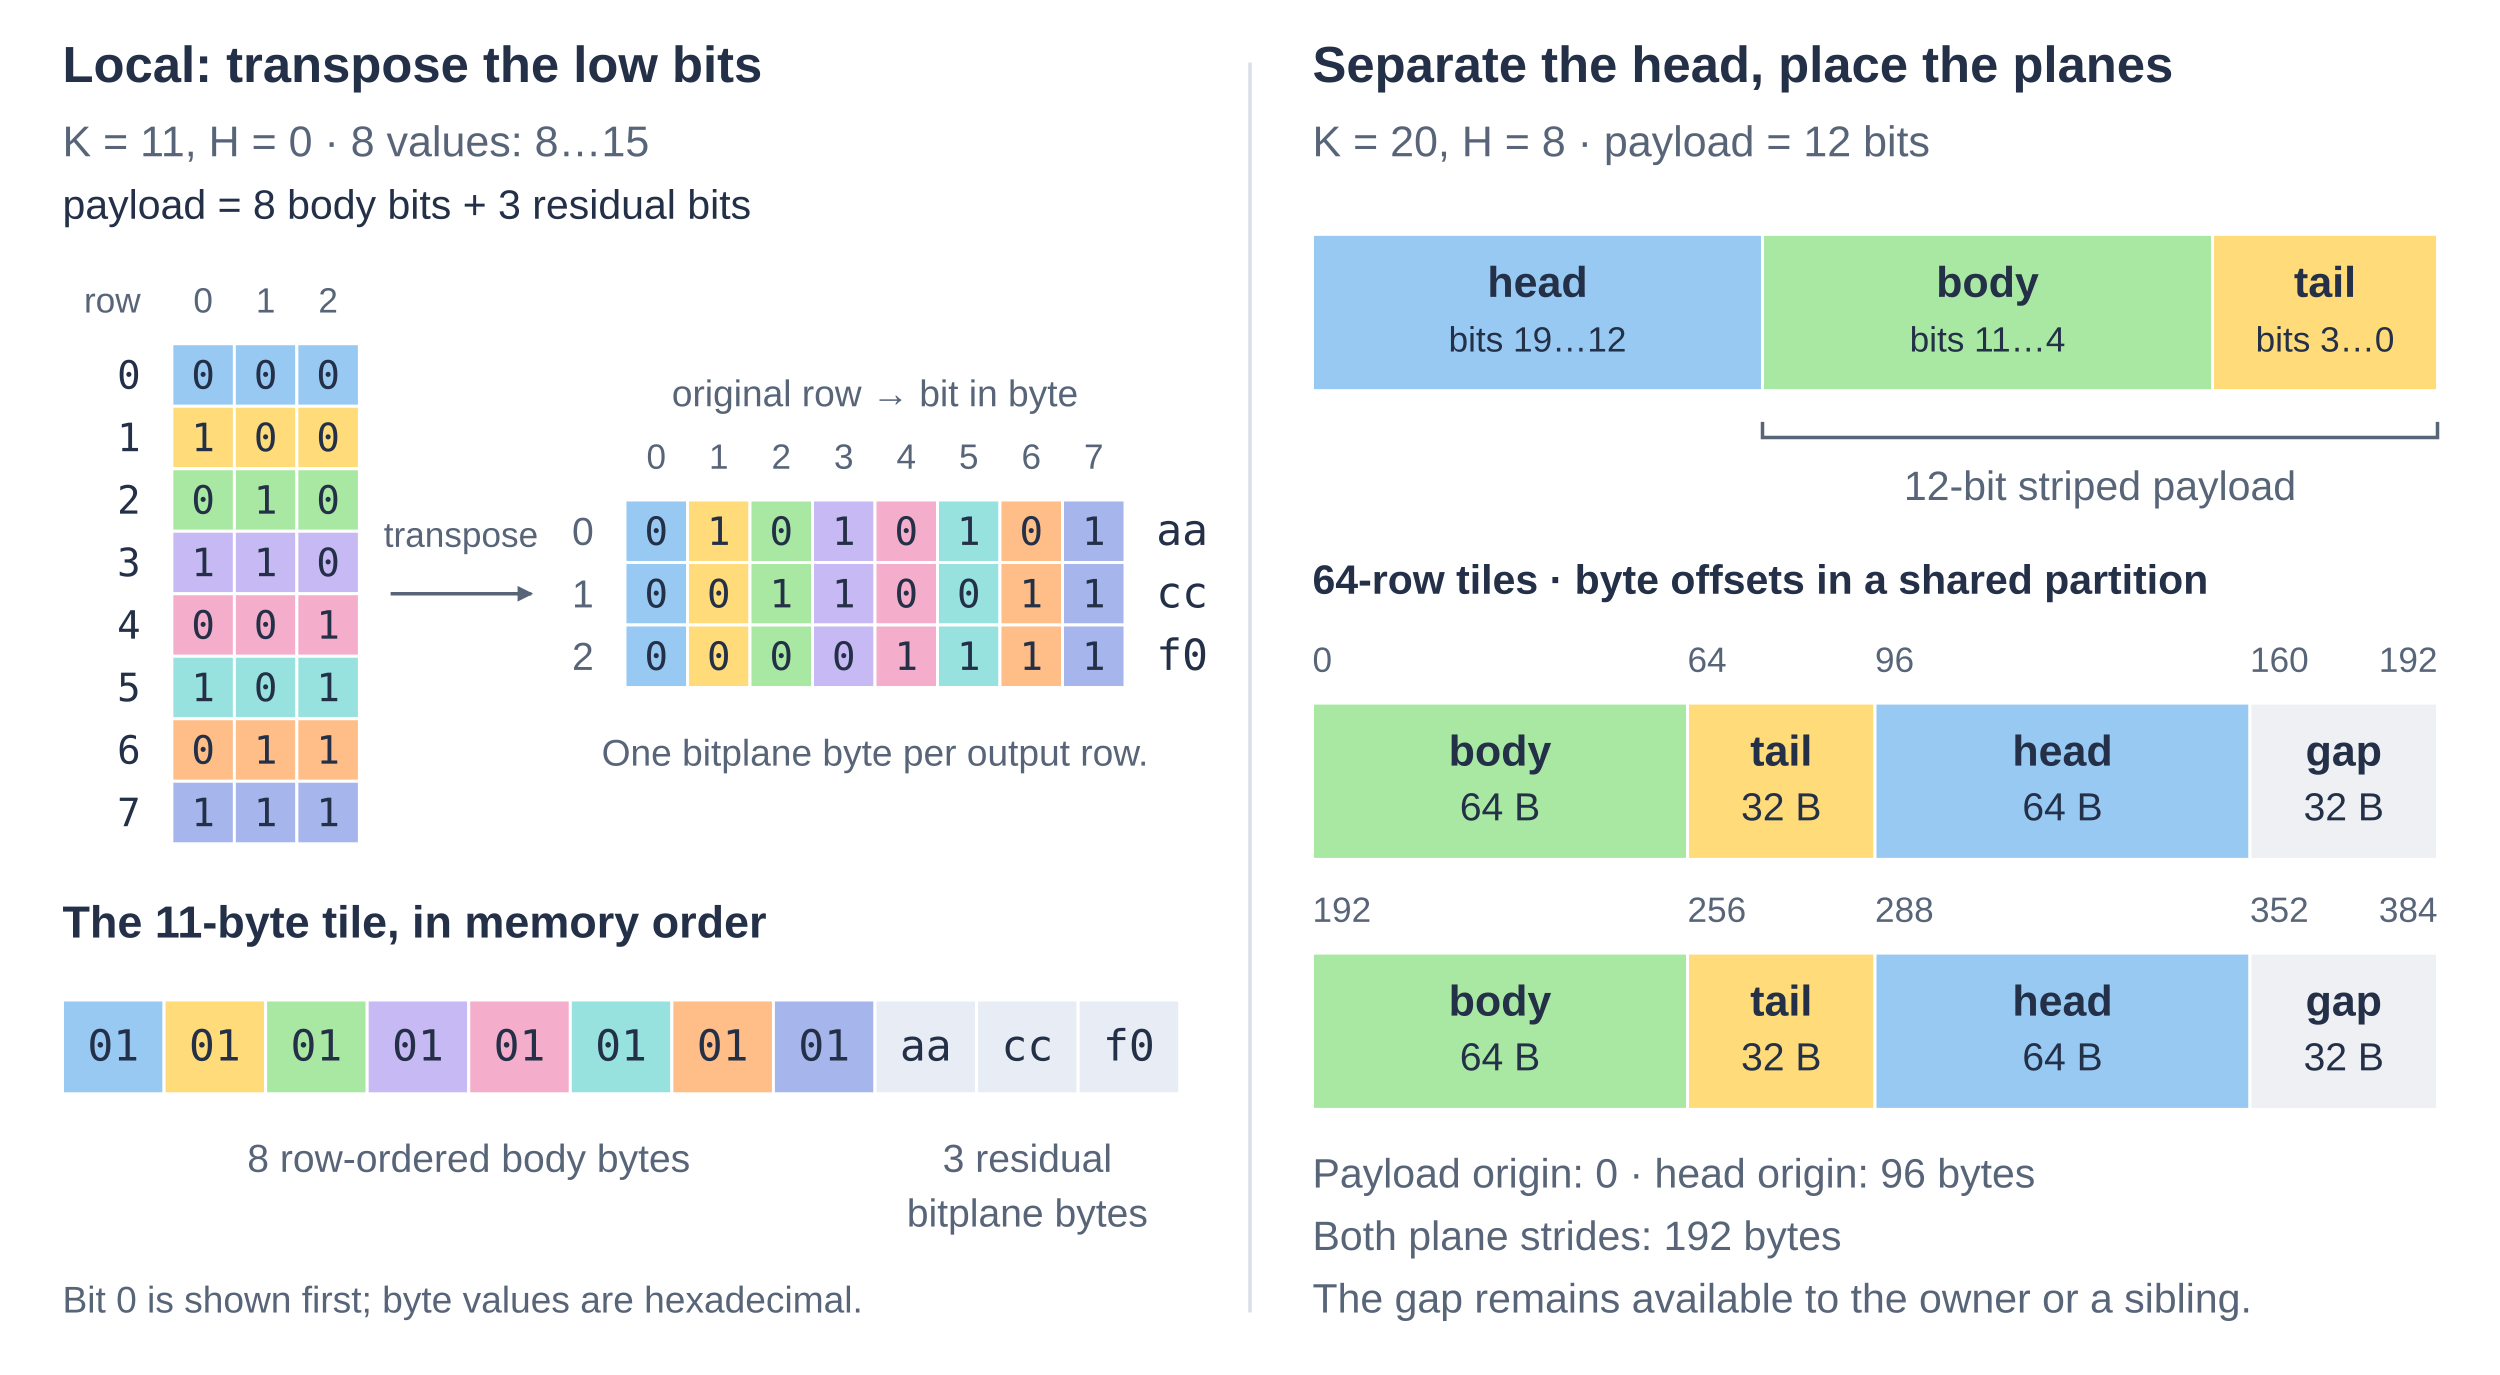
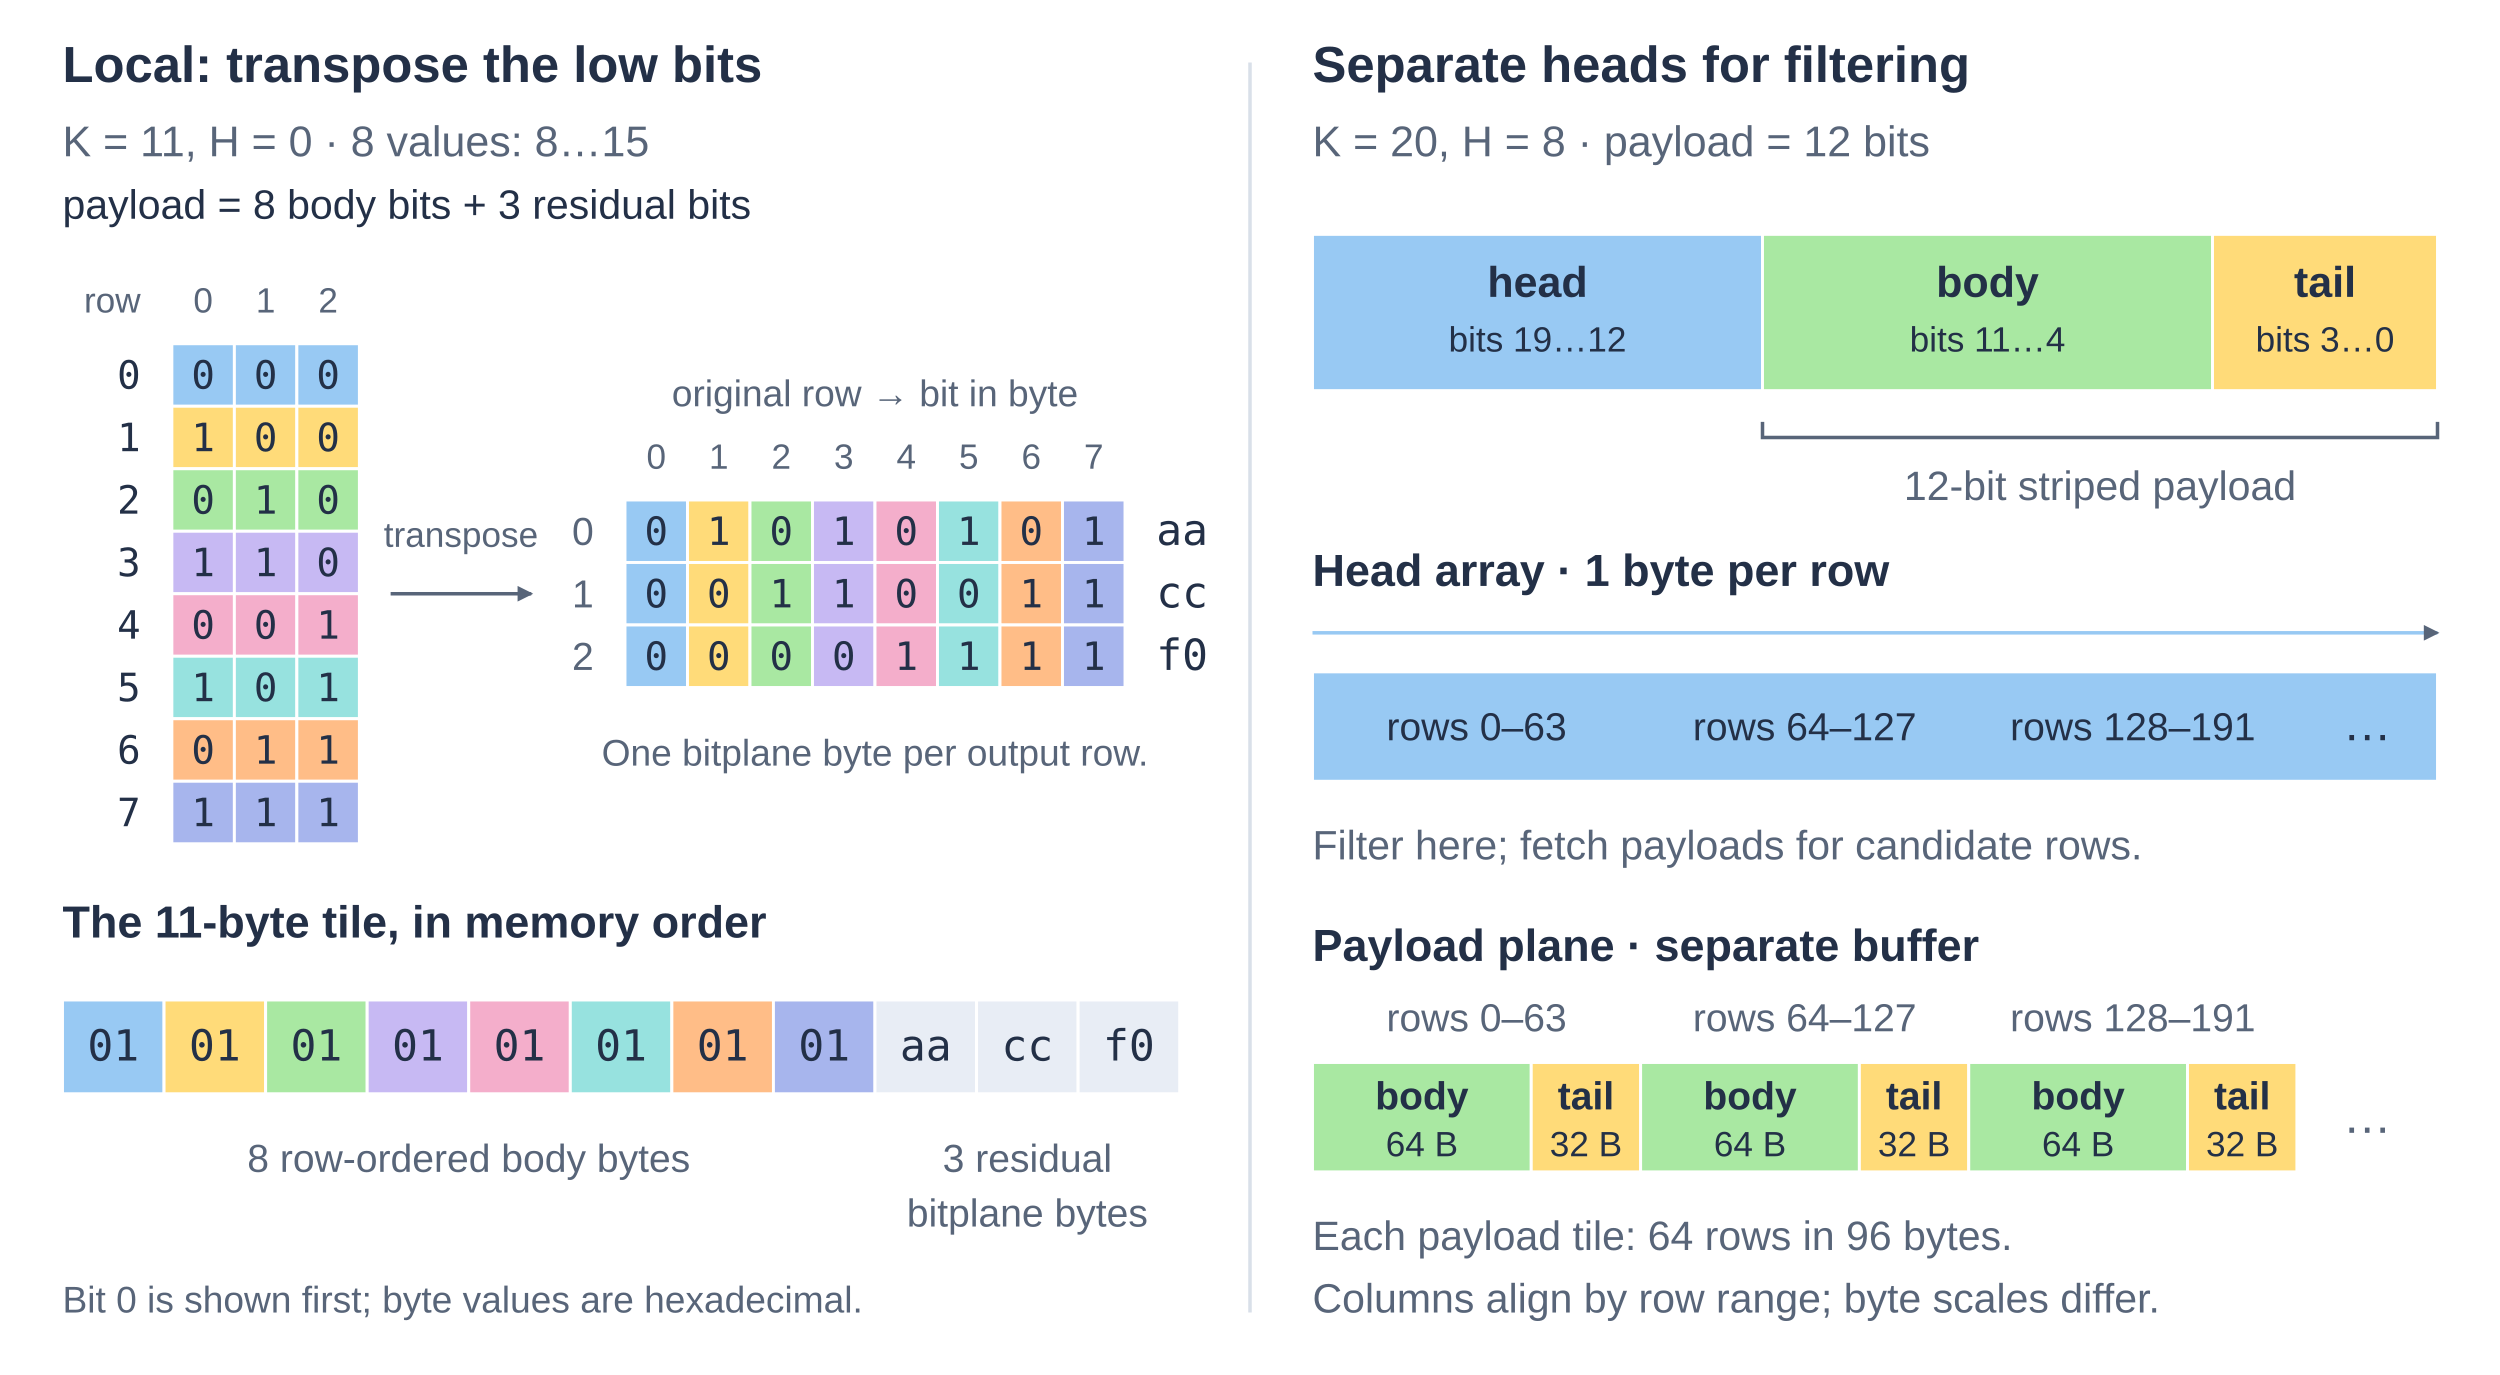
<svg xmlns="http://www.w3.org/2000/svg" width="1280" height="704" viewBox="0 0 1280 704" role="img" aria-labelledby="title description">
  <defs>
    <marker id="arrow" markerWidth="8" markerHeight="8" refX="7" refY="4" orient="auto" markerUnits="userSpaceOnUse">
      <path d="M0,0 L8,4 L0,8" fill="#586579" />
    </marker>
  </defs>
  <rect width="1280" height="100%" fill="white" />
  <g font-family="Arial, Helvetica, sans-serif" fill="#233047" font-size="21">
    <path d="M640,32 V672" fill="none" stroke="#d9e0e9" stroke-width="1.8" />
    <text x="32" y="42" font-size="26" font-weight="bold" fill="#233047" text-anchor="start">Local: transpose the low bits</text>
    <text x="32" y="80" font-size="22" font-weight="normal" fill="#586579" text-anchor="start">K = 11, H = 0 · 8 values: 8…15</text>
    <text x="32" y="112" font-size="21" font-weight="normal" fill="#233047" text-anchor="start">payload = 8 body bits + 3 residual bits</text>
    <text x="72" y="160" font-size="18" font-weight="normal" fill="#586579" text-anchor="end">row</text>
    <text x="104" y="160" font-size="18" font-weight="normal" fill="#586579" text-anchor="middle">0</text>
    <text x="136" y="160" font-size="18" font-weight="normal" fill="#586579" text-anchor="middle">1</text>
    <text x="168" y="160" font-size="18" font-weight="normal" fill="#586579" text-anchor="middle">2</text>
    <text x="72" y="199" font-size="20" font-weight="normal" fill="#233047" text-anchor="end" font-family="DejaVu Sans Mono, monospace">0</text>
    <rect x="88" y="176" width="32" height="32" rx="0" fill="#98c9f3" stroke="white" stroke-width="1.5" />
    <text x="104" y="199" font-size="20" font-weight="normal" fill="#233047" text-anchor="middle" font-family="DejaVu Sans Mono, monospace">0</text>
    <rect x="120" y="176" width="32" height="32" rx="0" fill="#98c9f3" stroke="white" stroke-width="1.5" />
    <text x="136" y="199" font-size="20" font-weight="normal" fill="#233047" text-anchor="middle" font-family="DejaVu Sans Mono, monospace">0</text>
    <rect x="152" y="176" width="32" height="32" rx="0" fill="#98c9f3" stroke="white" stroke-width="1.5" />
    <text x="168" y="199" font-size="20" font-weight="normal" fill="#233047" text-anchor="middle" font-family="DejaVu Sans Mono, monospace">0</text>
    <text x="72" y="231" font-size="20" font-weight="normal" fill="#233047" text-anchor="end" font-family="DejaVu Sans Mono, monospace">1</text>
    <rect x="88" y="208" width="32" height="32" rx="0" fill="#ffdb79" stroke="white" stroke-width="1.5" />
    <text x="104" y="231" font-size="20" font-weight="normal" fill="#233047" text-anchor="middle" font-family="DejaVu Sans Mono, monospace">1</text>
    <rect x="120" y="208" width="32" height="32" rx="0" fill="#ffdb79" stroke="white" stroke-width="1.5" />
    <text x="136" y="231" font-size="20" font-weight="normal" fill="#233047" text-anchor="middle" font-family="DejaVu Sans Mono, monospace">0</text>
    <rect x="152" y="208" width="32" height="32" rx="0" fill="#ffdb79" stroke="white" stroke-width="1.5" />
    <text x="168" y="231" font-size="20" font-weight="normal" fill="#233047" text-anchor="middle" font-family="DejaVu Sans Mono, monospace">0</text>
    <text x="72" y="263" font-size="20" font-weight="normal" fill="#233047" text-anchor="end" font-family="DejaVu Sans Mono, monospace">2</text>
    <rect x="88" y="240" width="32" height="32" rx="0" fill="#a9e8a2" stroke="white" stroke-width="1.5" />
    <text x="104" y="263" font-size="20" font-weight="normal" fill="#233047" text-anchor="middle" font-family="DejaVu Sans Mono, monospace">0</text>
    <rect x="120" y="240" width="32" height="32" rx="0" fill="#a9e8a2" stroke="white" stroke-width="1.5" />
    <text x="136" y="263" font-size="20" font-weight="normal" fill="#233047" text-anchor="middle" font-family="DejaVu Sans Mono, monospace">1</text>
    <rect x="152" y="240" width="32" height="32" rx="0" fill="#a9e8a2" stroke="white" stroke-width="1.5" />
    <text x="168" y="263" font-size="20" font-weight="normal" fill="#233047" text-anchor="middle" font-family="DejaVu Sans Mono, monospace">0</text>
    <text x="72" y="295" font-size="20" font-weight="normal" fill="#233047" text-anchor="end" font-family="DejaVu Sans Mono, monospace">3</text>
    <rect x="88" y="272" width="32" height="32" rx="0" fill="#c7b9f3" stroke="white" stroke-width="1.5" />
    <text x="104" y="295" font-size="20" font-weight="normal" fill="#233047" text-anchor="middle" font-family="DejaVu Sans Mono, monospace">1</text>
    <rect x="120" y="272" width="32" height="32" rx="0" fill="#c7b9f3" stroke="white" stroke-width="1.5" />
    <text x="136" y="295" font-size="20" font-weight="normal" fill="#233047" text-anchor="middle" font-family="DejaVu Sans Mono, monospace">1</text>
    <rect x="152" y="272" width="32" height="32" rx="0" fill="#c7b9f3" stroke="white" stroke-width="1.5" />
    <text x="168" y="295" font-size="20" font-weight="normal" fill="#233047" text-anchor="middle" font-family="DejaVu Sans Mono, monospace">0</text>
    <text x="72" y="327" font-size="20" font-weight="normal" fill="#233047" text-anchor="end" font-family="DejaVu Sans Mono, monospace">4</text>
    <rect x="88" y="304" width="32" height="32" rx="0" fill="#f4aecb" stroke="white" stroke-width="1.5" />
    <text x="104" y="327" font-size="20" font-weight="normal" fill="#233047" text-anchor="middle" font-family="DejaVu Sans Mono, monospace">0</text>
    <rect x="120" y="304" width="32" height="32" rx="0" fill="#f4aecb" stroke="white" stroke-width="1.5" />
    <text x="136" y="327" font-size="20" font-weight="normal" fill="#233047" text-anchor="middle" font-family="DejaVu Sans Mono, monospace">0</text>
    <rect x="152" y="304" width="32" height="32" rx="0" fill="#f4aecb" stroke="white" stroke-width="1.5" />
    <text x="168" y="327" font-size="20" font-weight="normal" fill="#233047" text-anchor="middle" font-family="DejaVu Sans Mono, monospace">1</text>
    <text x="72" y="359" font-size="20" font-weight="normal" fill="#233047" text-anchor="end" font-family="DejaVu Sans Mono, monospace">5</text>
    <rect x="88" y="336" width="32" height="32" rx="0" fill="#97e2df" stroke="white" stroke-width="1.5" />
    <text x="104" y="359" font-size="20" font-weight="normal" fill="#233047" text-anchor="middle" font-family="DejaVu Sans Mono, monospace">1</text>
    <rect x="120" y="336" width="32" height="32" rx="0" fill="#97e2df" stroke="white" stroke-width="1.5" />
    <text x="136" y="359" font-size="20" font-weight="normal" fill="#233047" text-anchor="middle" font-family="DejaVu Sans Mono, monospace">0</text>
    <rect x="152" y="336" width="32" height="32" rx="0" fill="#97e2df" stroke="white" stroke-width="1.5" />
    <text x="168" y="359" font-size="20" font-weight="normal" fill="#233047" text-anchor="middle" font-family="DejaVu Sans Mono, monospace">1</text>
    <text x="72" y="391" font-size="20" font-weight="normal" fill="#233047" text-anchor="end" font-family="DejaVu Sans Mono, monospace">6</text>
    <rect x="88" y="368" width="32" height="32" rx="0" fill="#ffbd87" stroke="white" stroke-width="1.5" />
    <text x="104" y="391" font-size="20" font-weight="normal" fill="#233047" text-anchor="middle" font-family="DejaVu Sans Mono, monospace">0</text>
    <rect x="120" y="368" width="32" height="32" rx="0" fill="#ffbd87" stroke="white" stroke-width="1.5" />
    <text x="136" y="391" font-size="20" font-weight="normal" fill="#233047" text-anchor="middle" font-family="DejaVu Sans Mono, monospace">1</text>
    <rect x="152" y="368" width="32" height="32" rx="0" fill="#ffbd87" stroke="white" stroke-width="1.5" />
    <text x="168" y="391" font-size="20" font-weight="normal" fill="#233047" text-anchor="middle" font-family="DejaVu Sans Mono, monospace">1</text>
    <text x="72" y="423" font-size="20" font-weight="normal" fill="#233047" text-anchor="end" font-family="DejaVu Sans Mono, monospace">7</text>
    <rect x="88" y="400" width="32" height="32" rx="0" fill="#a7b5ed" stroke="white" stroke-width="1.5" />
    <text x="104" y="423" font-size="20" font-weight="normal" fill="#233047" text-anchor="middle" font-family="DejaVu Sans Mono, monospace">1</text>
    <rect x="120" y="400" width="32" height="32" rx="0" fill="#a7b5ed" stroke="white" stroke-width="1.5" />
    <text x="136" y="423" font-size="20" font-weight="normal" fill="#233047" text-anchor="middle" font-family="DejaVu Sans Mono, monospace">1</text>
    <rect x="152" y="400" width="32" height="32" rx="0" fill="#a7b5ed" stroke="white" stroke-width="1.5" />
    <text x="168" y="423" font-size="20" font-weight="normal" fill="#233047" text-anchor="middle" font-family="DejaVu Sans Mono, monospace">1</text>
    <text x="236" y="280" font-size="18" font-weight="normal" fill="#586579" text-anchor="middle">transpose</text>
    <path d="M200,304 H272" fill="none" stroke="#586579" stroke-width="1.8" marker-end="url(#arrow)" />
    <text x="448" y="208" font-size="19" font-weight="normal" fill="#586579" text-anchor="middle">original row → bit in byte</text>
    <text x="336" y="240" font-size="18" font-weight="normal" fill="#586579" text-anchor="middle">0</text>
    <text x="368" y="240" font-size="18" font-weight="normal" fill="#586579" text-anchor="middle">1</text>
    <text x="400" y="240" font-size="18" font-weight="normal" fill="#586579" text-anchor="middle">2</text>
    <text x="432" y="240" font-size="18" font-weight="normal" fill="#586579" text-anchor="middle">3</text>
    <text x="464" y="240" font-size="18" font-weight="normal" fill="#586579" text-anchor="middle">4</text>
    <text x="496" y="240" font-size="18" font-weight="normal" fill="#586579" text-anchor="middle">5</text>
    <text x="528" y="240" font-size="18" font-weight="normal" fill="#586579" text-anchor="middle">6</text>
    <text x="560" y="240" font-size="18" font-weight="normal" fill="#586579" text-anchor="middle">7</text>
    <text x="304" y="279" font-size="20" font-weight="normal" fill="#586579" text-anchor="end">0</text>
    <rect x="320" y="256" width="32" height="32" rx="0" fill="#98c9f3" stroke="white" stroke-width="1.5" />
    <text x="336" y="279" font-size="20" font-weight="normal" fill="#233047" text-anchor="middle" font-family="DejaVu Sans Mono, monospace">0</text>
    <rect x="352" y="256" width="32" height="32" rx="0" fill="#ffdb79" stroke="white" stroke-width="1.5" />
    <text x="368" y="279" font-size="20" font-weight="normal" fill="#233047" text-anchor="middle" font-family="DejaVu Sans Mono, monospace">1</text>
    <rect x="384" y="256" width="32" height="32" rx="0" fill="#a9e8a2" stroke="white" stroke-width="1.5" />
    <text x="400" y="279" font-size="20" font-weight="normal" fill="#233047" text-anchor="middle" font-family="DejaVu Sans Mono, monospace">0</text>
    <rect x="416" y="256" width="32" height="32" rx="0" fill="#c7b9f3" stroke="white" stroke-width="1.5" />
    <text x="432" y="279" font-size="20" font-weight="normal" fill="#233047" text-anchor="middle" font-family="DejaVu Sans Mono, monospace">1</text>
    <rect x="448" y="256" width="32" height="32" rx="0" fill="#f4aecb" stroke="white" stroke-width="1.5" />
    <text x="464" y="279" font-size="20" font-weight="normal" fill="#233047" text-anchor="middle" font-family="DejaVu Sans Mono, monospace">0</text>
    <rect x="480" y="256" width="32" height="32" rx="0" fill="#97e2df" stroke="white" stroke-width="1.5" />
    <text x="496" y="279" font-size="20" font-weight="normal" fill="#233047" text-anchor="middle" font-family="DejaVu Sans Mono, monospace">1</text>
    <rect x="512" y="256" width="32" height="32" rx="0" fill="#ffbd87" stroke="white" stroke-width="1.5" />
    <text x="528" y="279" font-size="20" font-weight="normal" fill="#233047" text-anchor="middle" font-family="DejaVu Sans Mono, monospace">0</text>
    <rect x="544" y="256" width="32" height="32" rx="0" fill="#a7b5ed" stroke="white" stroke-width="1.5" />
    <text x="560" y="279" font-size="20" font-weight="normal" fill="#233047" text-anchor="middle" font-family="DejaVu Sans Mono, monospace">1</text>
    <text x="592" y="279" font-size="22" font-weight="normal" fill="#233047" text-anchor="start" font-family="DejaVu Sans Mono, monospace">aa</text>
    <text x="304" y="311" font-size="20" font-weight="normal" fill="#586579" text-anchor="end">1</text>
    <rect x="320" y="288" width="32" height="32" rx="0" fill="#98c9f3" stroke="white" stroke-width="1.5" />
    <text x="336" y="311" font-size="20" font-weight="normal" fill="#233047" text-anchor="middle" font-family="DejaVu Sans Mono, monospace">0</text>
    <rect x="352" y="288" width="32" height="32" rx="0" fill="#ffdb79" stroke="white" stroke-width="1.5" />
    <text x="368" y="311" font-size="20" font-weight="normal" fill="#233047" text-anchor="middle" font-family="DejaVu Sans Mono, monospace">0</text>
    <rect x="384" y="288" width="32" height="32" rx="0" fill="#a9e8a2" stroke="white" stroke-width="1.5" />
    <text x="400" y="311" font-size="20" font-weight="normal" fill="#233047" text-anchor="middle" font-family="DejaVu Sans Mono, monospace">1</text>
    <rect x="416" y="288" width="32" height="32" rx="0" fill="#c7b9f3" stroke="white" stroke-width="1.5" />
    <text x="432" y="311" font-size="20" font-weight="normal" fill="#233047" text-anchor="middle" font-family="DejaVu Sans Mono, monospace">1</text>
    <rect x="448" y="288" width="32" height="32" rx="0" fill="#f4aecb" stroke="white" stroke-width="1.5" />
    <text x="464" y="311" font-size="20" font-weight="normal" fill="#233047" text-anchor="middle" font-family="DejaVu Sans Mono, monospace">0</text>
    <rect x="480" y="288" width="32" height="32" rx="0" fill="#97e2df" stroke="white" stroke-width="1.5" />
    <text x="496" y="311" font-size="20" font-weight="normal" fill="#233047" text-anchor="middle" font-family="DejaVu Sans Mono, monospace">0</text>
    <rect x="512" y="288" width="32" height="32" rx="0" fill="#ffbd87" stroke="white" stroke-width="1.5" />
    <text x="528" y="311" font-size="20" font-weight="normal" fill="#233047" text-anchor="middle" font-family="DejaVu Sans Mono, monospace">1</text>
    <rect x="544" y="288" width="32" height="32" rx="0" fill="#a7b5ed" stroke="white" stroke-width="1.5" />
    <text x="560" y="311" font-size="20" font-weight="normal" fill="#233047" text-anchor="middle" font-family="DejaVu Sans Mono, monospace">1</text>
    <text x="592" y="311" font-size="22" font-weight="normal" fill="#233047" text-anchor="start" font-family="DejaVu Sans Mono, monospace">cc</text>
    <text x="304" y="343" font-size="20" font-weight="normal" fill="#586579" text-anchor="end">2</text>
    <rect x="320" y="320" width="32" height="32" rx="0" fill="#98c9f3" stroke="white" stroke-width="1.5" />
    <text x="336" y="343" font-size="20" font-weight="normal" fill="#233047" text-anchor="middle" font-family="DejaVu Sans Mono, monospace">0</text>
    <rect x="352" y="320" width="32" height="32" rx="0" fill="#ffdb79" stroke="white" stroke-width="1.5" />
    <text x="368" y="343" font-size="20" font-weight="normal" fill="#233047" text-anchor="middle" font-family="DejaVu Sans Mono, monospace">0</text>
    <rect x="384" y="320" width="32" height="32" rx="0" fill="#a9e8a2" stroke="white" stroke-width="1.5" />
    <text x="400" y="343" font-size="20" font-weight="normal" fill="#233047" text-anchor="middle" font-family="DejaVu Sans Mono, monospace">0</text>
    <rect x="416" y="320" width="32" height="32" rx="0" fill="#c7b9f3" stroke="white" stroke-width="1.5" />
    <text x="432" y="343" font-size="20" font-weight="normal" fill="#233047" text-anchor="middle" font-family="DejaVu Sans Mono, monospace">0</text>
    <rect x="448" y="320" width="32" height="32" rx="0" fill="#f4aecb" stroke="white" stroke-width="1.5" />
    <text x="464" y="343" font-size="20" font-weight="normal" fill="#233047" text-anchor="middle" font-family="DejaVu Sans Mono, monospace">1</text>
    <rect x="480" y="320" width="32" height="32" rx="0" fill="#97e2df" stroke="white" stroke-width="1.5" />
    <text x="496" y="343" font-size="20" font-weight="normal" fill="#233047" text-anchor="middle" font-family="DejaVu Sans Mono, monospace">1</text>
    <rect x="512" y="320" width="32" height="32" rx="0" fill="#ffbd87" stroke="white" stroke-width="1.5" />
    <text x="528" y="343" font-size="20" font-weight="normal" fill="#233047" text-anchor="middle" font-family="DejaVu Sans Mono, monospace">1</text>
    <rect x="544" y="320" width="32" height="32" rx="0" fill="#a7b5ed" stroke="white" stroke-width="1.5" />
    <text x="560" y="343" font-size="20" font-weight="normal" fill="#233047" text-anchor="middle" font-family="DejaVu Sans Mono, monospace">1</text>
    <text x="592" y="343" font-size="22" font-weight="normal" fill="#233047" text-anchor="start" font-family="DejaVu Sans Mono, monospace">f0</text>
    <text x="448" y="392" font-size="19" font-weight="normal" fill="#586579" text-anchor="middle">One bitplane byte per output row.</text>
    <text x="32" y="480" font-size="23" font-weight="bold" fill="#233047" text-anchor="start">The 11-byte tile, in memory order</text>
    <rect x="32" y="512" width="52" height="48" rx="0" fill="#98c9f3" stroke="white" stroke-width="1.5" />
    <text x="58" y="543" font-size="22" font-weight="normal" fill="#233047" text-anchor="middle" font-family="DejaVu Sans Mono, monospace">01</text>
    <rect x="84" y="512" width="52" height="48" rx="0" fill="#ffdb79" stroke="white" stroke-width="1.5" />
    <text x="110" y="543" font-size="22" font-weight="normal" fill="#233047" text-anchor="middle" font-family="DejaVu Sans Mono, monospace">01</text>
    <rect x="136" y="512" width="52" height="48" rx="0" fill="#a9e8a2" stroke="white" stroke-width="1.5" />
    <text x="162" y="543" font-size="22" font-weight="normal" fill="#233047" text-anchor="middle" font-family="DejaVu Sans Mono, monospace">01</text>
    <rect x="188" y="512" width="52" height="48" rx="0" fill="#c7b9f3" stroke="white" stroke-width="1.5" />
    <text x="214" y="543" font-size="22" font-weight="normal" fill="#233047" text-anchor="middle" font-family="DejaVu Sans Mono, monospace">01</text>
    <rect x="240" y="512" width="52" height="48" rx="0" fill="#f4aecb" stroke="white" stroke-width="1.5" />
    <text x="266" y="543" font-size="22" font-weight="normal" fill="#233047" text-anchor="middle" font-family="DejaVu Sans Mono, monospace">01</text>
    <rect x="292" y="512" width="52" height="48" rx="0" fill="#97e2df" stroke="white" stroke-width="1.5" />
    <text x="318" y="543" font-size="22" font-weight="normal" fill="#233047" text-anchor="middle" font-family="DejaVu Sans Mono, monospace">01</text>
    <rect x="344" y="512" width="52" height="48" rx="0" fill="#ffbd87" stroke="white" stroke-width="1.5" />
    <text x="370" y="543" font-size="22" font-weight="normal" fill="#233047" text-anchor="middle" font-family="DejaVu Sans Mono, monospace">01</text>
    <rect x="396" y="512" width="52" height="48" rx="0" fill="#a7b5ed" stroke="white" stroke-width="1.5" />
    <text x="422" y="543" font-size="22" font-weight="normal" fill="#233047" text-anchor="middle" font-family="DejaVu Sans Mono, monospace">01</text>
    <rect x="448" y="512" width="52" height="48" rx="0" fill="#e8edf5" stroke="white" stroke-width="1.5" />
    <text x="474" y="543" font-size="22" font-weight="normal" fill="#233047" text-anchor="middle" font-family="DejaVu Sans Mono, monospace">aa</text>
    <rect x="500" y="512" width="52" height="48" rx="0" fill="#e8edf5" stroke="white" stroke-width="1.5" />
    <text x="526" y="543" font-size="22" font-weight="normal" fill="#233047" text-anchor="middle" font-family="DejaVu Sans Mono, monospace">cc</text>
    <rect x="552" y="512" width="52" height="48" rx="0" fill="#e8edf5" stroke="white" stroke-width="1.5" />
    <text x="578" y="543" font-size="22" font-weight="normal" fill="#233047" text-anchor="middle" font-family="DejaVu Sans Mono, monospace">f0</text>
    <text x="240" y="600" font-size="20" font-weight="normal" fill="#586579" text-anchor="middle">8 row-ordered body bytes</text>
    <text x="526" y="600" font-size="20" font-weight="normal" fill="#586579" text-anchor="middle">3 residual</text>
    <text x="526" y="628" font-size="20" font-weight="normal" fill="#586579" text-anchor="middle">bitplane bytes</text>
    <text x="32" y="672" font-size="19" font-weight="normal" fill="#586579" text-anchor="start">Bit 0 is shown first; byte values are hexadecimal.</text>
-     <text x="672" y="42" font-size="26" font-weight="bold" fill="#233047" text-anchor="start">Separate the head, place the planes</text>
+     <text x="672" y="42" font-size="26" font-weight="bold" fill="#233047" text-anchor="start">Separate heads for filtering</text>
    <text x="672" y="80" font-size="22" font-weight="normal" fill="#586579" text-anchor="start">K = 20, H = 8 · payload = 12 bits</text>
    <rect x="672" y="120" width="230.4" height="80" rx="0" fill="#98c9f3" stroke="white" stroke-width="1.5" />
    <text x="787.2" y="152" font-size="22" font-weight="bold" fill="#233047" text-anchor="middle">head</text>
    <text x="787.2" y="180" font-size="18" font-weight="normal" fill="#233047" text-anchor="middle">bits 19…12</text>
    <rect x="902.4" y="120" width="230.4" height="80" rx="0" fill="#a9e8a2" stroke="white" stroke-width="1.5" />
    <text x="1017.6" y="152" font-size="22" font-weight="bold" fill="#233047" text-anchor="middle">body</text>
    <text x="1017.6" y="180" font-size="18" font-weight="normal" fill="#233047" text-anchor="middle">bits 11…4</text>
    <rect x="1132.8" y="120" width="115.2" height="80" rx="0" fill="#ffdb79" stroke="white" stroke-width="1.5" />
    <text x="1190.4" y="152" font-size="22" font-weight="bold" fill="#233047" text-anchor="middle">tail</text>
    <text x="1190.4" y="180" font-size="18" font-weight="normal" fill="#233047" text-anchor="middle">bits 3…0</text>
    <path d="M902.4,216 V224 H1248 V216" fill="none" stroke="#586579" stroke-width="1.8" />
    <text x="1075.2" y="256" font-size="21" font-weight="normal" fill="#586579" text-anchor="middle">12-bit striped payload</text>
-     <text x="672" y="304" font-size="21" font-weight="bold" fill="#233047" text-anchor="start">64-row tiles · byte offsets in a shared partition</text>
-     <text x="672" y="344" font-size="18" font-weight="normal" fill="#586579" text-anchor="start">0</text>
-     <rect x="672" y="360" width="192" height="80" rx="0" fill="#a9e8a2" stroke="white" stroke-width="1.5" />
-     <text x="768.0" y="392" font-size="22" font-weight="bold" fill="#233047" text-anchor="middle">body</text>
-     <text x="768.0" y="420" font-size="20" font-weight="normal" fill="#233047" text-anchor="middle">64 B</text>
-     <text x="864" y="344" font-size="18" font-weight="normal" fill="#586579" text-anchor="start">64</text>
-     <rect x="864" y="360" width="96" height="80" rx="0" fill="#ffdb79" stroke="white" stroke-width="1.5" />
-     <text x="912.0" y="392" font-size="22" font-weight="bold" fill="#233047" text-anchor="middle">tail</text>
-     <text x="912.0" y="420" font-size="20" font-weight="normal" fill="#233047" text-anchor="middle">32 B</text>
-     <text x="960" y="344" font-size="18" font-weight="normal" fill="#586579" text-anchor="start">96</text>
-     <rect x="960" y="360" width="192" height="80" rx="0" fill="#98c9f3" stroke="white" stroke-width="1.5" />
-     <text x="1056.0" y="392" font-size="22" font-weight="bold" fill="#233047" text-anchor="middle">head</text>
-     <text x="1056.0" y="420" font-size="20" font-weight="normal" fill="#233047" text-anchor="middle">64 B</text>
-     <text x="1152" y="344" font-size="18" font-weight="normal" fill="#586579" text-anchor="start">160</text>
-     <rect x="1152" y="360" width="96" height="80" rx="0" fill="#eef0f4" stroke="white" stroke-width="1.5" />
-     <text x="1200.0" y="392" font-size="22" font-weight="bold" fill="#233047" text-anchor="middle">gap</text>
-     <text x="1200.0" y="420" font-size="20" font-weight="normal" fill="#233047" text-anchor="middle">32 B</text>
-     <text x="1248" y="344" font-size="18" font-weight="normal" fill="#586579" text-anchor="end">192</text>
-     <text x="672" y="472" font-size="18" font-weight="normal" fill="#586579" text-anchor="start">192</text>
-     <rect x="672" y="488" width="192" height="80" rx="0" fill="#a9e8a2" stroke="white" stroke-width="1.5" />
-     <text x="768.0" y="520" font-size="22" font-weight="bold" fill="#233047" text-anchor="middle">body</text>
-     <text x="768.0" y="548" font-size="20" font-weight="normal" fill="#233047" text-anchor="middle">64 B</text>
-     <text x="864" y="472" font-size="18" font-weight="normal" fill="#586579" text-anchor="start">256</text>
-     <rect x="864" y="488" width="96" height="80" rx="0" fill="#ffdb79" stroke="white" stroke-width="1.5" />
-     <text x="912.0" y="520" font-size="22" font-weight="bold" fill="#233047" text-anchor="middle">tail</text>
-     <text x="912.0" y="548" font-size="20" font-weight="normal" fill="#233047" text-anchor="middle">32 B</text>
-     <text x="960" y="472" font-size="18" font-weight="normal" fill="#586579" text-anchor="start">288</text>
-     <rect x="960" y="488" width="192" height="80" rx="0" fill="#98c9f3" stroke="white" stroke-width="1.5" />
-     <text x="1056.0" y="520" font-size="22" font-weight="bold" fill="#233047" text-anchor="middle">head</text>
-     <text x="1056.0" y="548" font-size="20" font-weight="normal" fill="#233047" text-anchor="middle">64 B</text>
-     <text x="1152" y="472" font-size="18" font-weight="normal" fill="#586579" text-anchor="start">352</text>
-     <rect x="1152" y="488" width="96" height="80" rx="0" fill="#eef0f4" stroke="white" stroke-width="1.5" />
-     <text x="1200.0" y="520" font-size="22" font-weight="bold" fill="#233047" text-anchor="middle">gap</text>
-     <text x="1200.0" y="548" font-size="20" font-weight="normal" fill="#233047" text-anchor="middle">32 B</text>
-     <text x="1248" y="472" font-size="18" font-weight="normal" fill="#586579" text-anchor="end">384</text>
-     <text x="672" y="608" font-size="21" font-weight="normal" fill="#586579" text-anchor="start">Payload origin: 0 · head origin: 96 bytes</text>
-     <text x="672" y="640" font-size="21" font-weight="normal" fill="#586579" text-anchor="start">Both plane strides: 192 bytes</text>
-     <text x="672" y="672" font-size="21" font-weight="normal" fill="#586579" text-anchor="start">The gap remains available to the owner or a sibling.</text>
+     <text x="672" y="300" font-size="23" font-weight="bold" fill="#233047" text-anchor="start">Head array · 1 byte per row</text>
+     <path d="M672,324 H1248" fill="none" stroke="#98c9f3" stroke-width="1.8" marker-end="url(#arrow)" />
+     <rect x="672" y="344" width="576" height="56" rx="0" fill="#98c9f3" stroke="white" stroke-width="1.5" />
+     <text x="756" y="379" font-size="20" font-weight="normal" fill="#233047" text-anchor="middle">rows 0–63</text>
+     <text x="924" y="379" font-size="20" font-weight="normal" fill="#233047" text-anchor="middle">rows 64–127</text>
+     <text x="1092" y="379" font-size="20" font-weight="normal" fill="#233047" text-anchor="middle">rows 128–191</text>
+     <text x="1212" y="379" font-size="25" font-weight="normal" fill="#233047" text-anchor="middle">…</text>
+     <text x="672" y="440" font-size="21" font-weight="normal" fill="#586579" text-anchor="start">Filter here; fetch payloads for candidate rows.</text>
+     <text x="672" y="492" font-size="23" font-weight="bold" fill="#233047" text-anchor="start">Payload plane · separate buffer</text>
+     <text x="756" y="528" font-size="20" font-weight="normal" fill="#586579" text-anchor="middle">rows 0–63</text>
+     <rect x="672" y="544" width="112.0" height="56" rx="0" fill="#a9e8a2" stroke="white" stroke-width="1.5" />
+     <text x="728.0" y="568" font-size="20" font-weight="bold" fill="#233047" text-anchor="middle">body</text>
+     <text x="728.0" y="592" font-size="18" font-weight="normal" fill="#233047" text-anchor="middle">64 B</text>
+     <rect x="784.0" y="544" width="56.0" height="56" rx="0" fill="#ffdb79" stroke="white" stroke-width="1.5" />
+     <text x="812.0" y="568" font-size="20" font-weight="bold" fill="#233047" text-anchor="middle">tail</text>
+     <text x="812.0" y="592" font-size="18" font-weight="normal" fill="#233047" text-anchor="middle">32 B</text>
+     <text x="924" y="528" font-size="20" font-weight="normal" fill="#586579" text-anchor="middle">rows 64–127</text>
+     <rect x="840" y="544" width="112.0" height="56" rx="0" fill="#a9e8a2" stroke="white" stroke-width="1.5" />
+     <text x="896.0" y="568" font-size="20" font-weight="bold" fill="#233047" text-anchor="middle">body</text>
+     <text x="896.0" y="592" font-size="18" font-weight="normal" fill="#233047" text-anchor="middle">64 B</text>
+     <rect x="952.0" y="544" width="56.0" height="56" rx="0" fill="#ffdb79" stroke="white" stroke-width="1.5" />
+     <text x="980.0" y="568" font-size="20" font-weight="bold" fill="#233047" text-anchor="middle">tail</text>
+     <text x="980.0" y="592" font-size="18" font-weight="normal" fill="#233047" text-anchor="middle">32 B</text>
+     <text x="1092" y="528" font-size="20" font-weight="normal" fill="#586579" text-anchor="middle">rows 128–191</text>
+     <rect x="1008" y="544" width="112.0" height="56" rx="0" fill="#a9e8a2" stroke="white" stroke-width="1.5" />
+     <text x="1064.0" y="568" font-size="20" font-weight="bold" fill="#233047" text-anchor="middle">body</text>
+     <text x="1064.0" y="592" font-size="18" font-weight="normal" fill="#233047" text-anchor="middle">64 B</text>
+     <rect x="1120.0" y="544" width="56.0" height="56" rx="0" fill="#ffdb79" stroke="white" stroke-width="1.5" />
+     <text x="1148.0" y="568" font-size="20" font-weight="bold" fill="#233047" text-anchor="middle">tail</text>
+     <text x="1148.0" y="592" font-size="18" font-weight="normal" fill="#233047" text-anchor="middle">32 B</text>
+     <text x="1212" y="580" font-size="25" font-weight="normal" fill="#586579" text-anchor="middle">…</text>
+     <text x="672" y="640" font-size="21" font-weight="normal" fill="#586579" text-anchor="start">Each payload tile: 64 rows in 96 bytes.</text>
+     <text x="672" y="672" font-size="21" font-weight="normal" fill="#586579" text-anchor="start">Columns align by row range; byte scales differ.</text>
  </g>
</svg>
